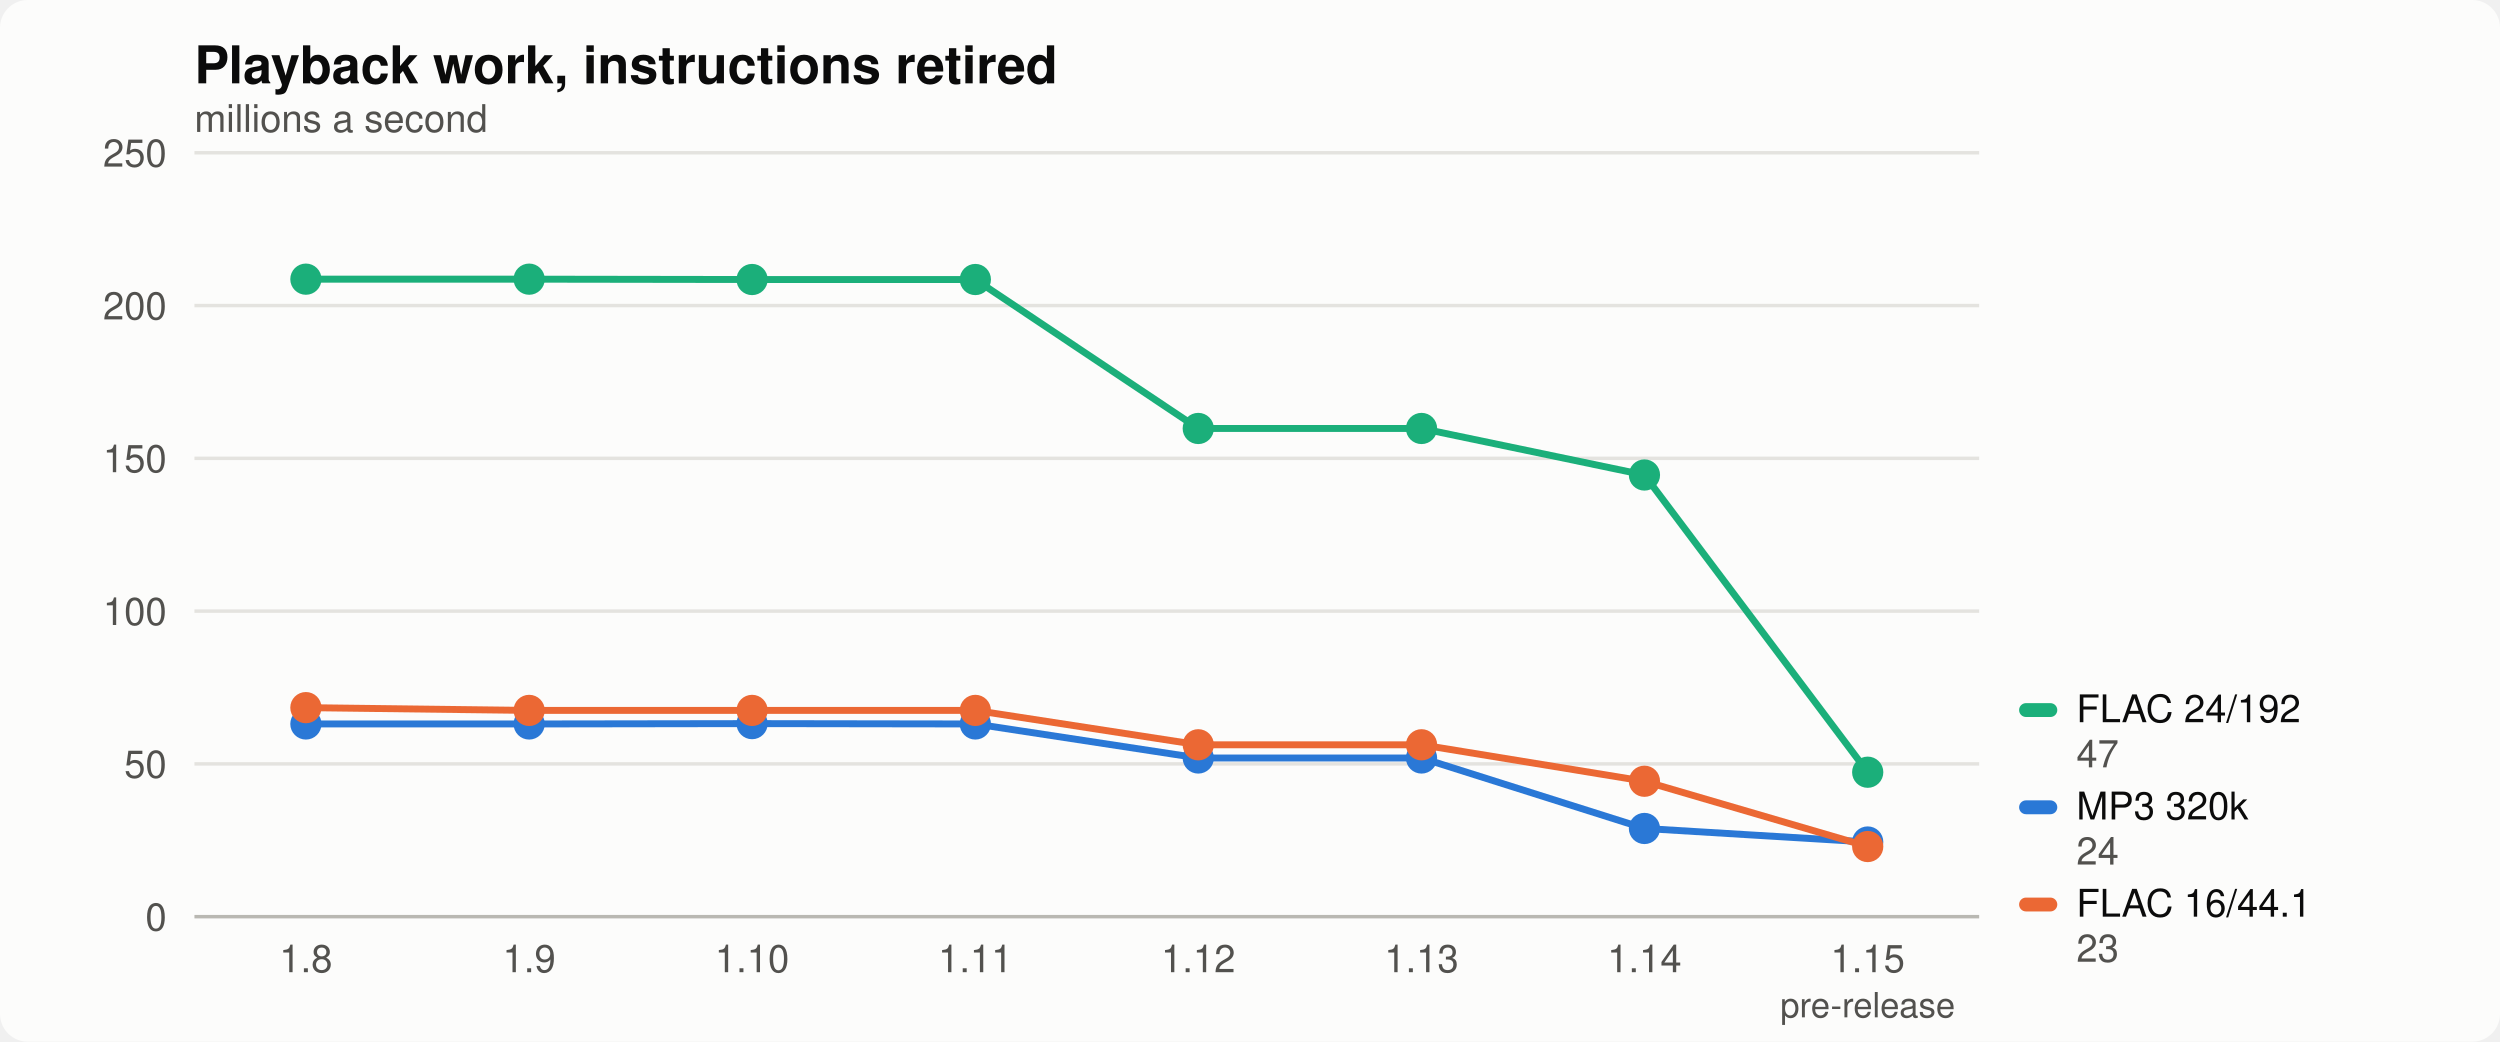
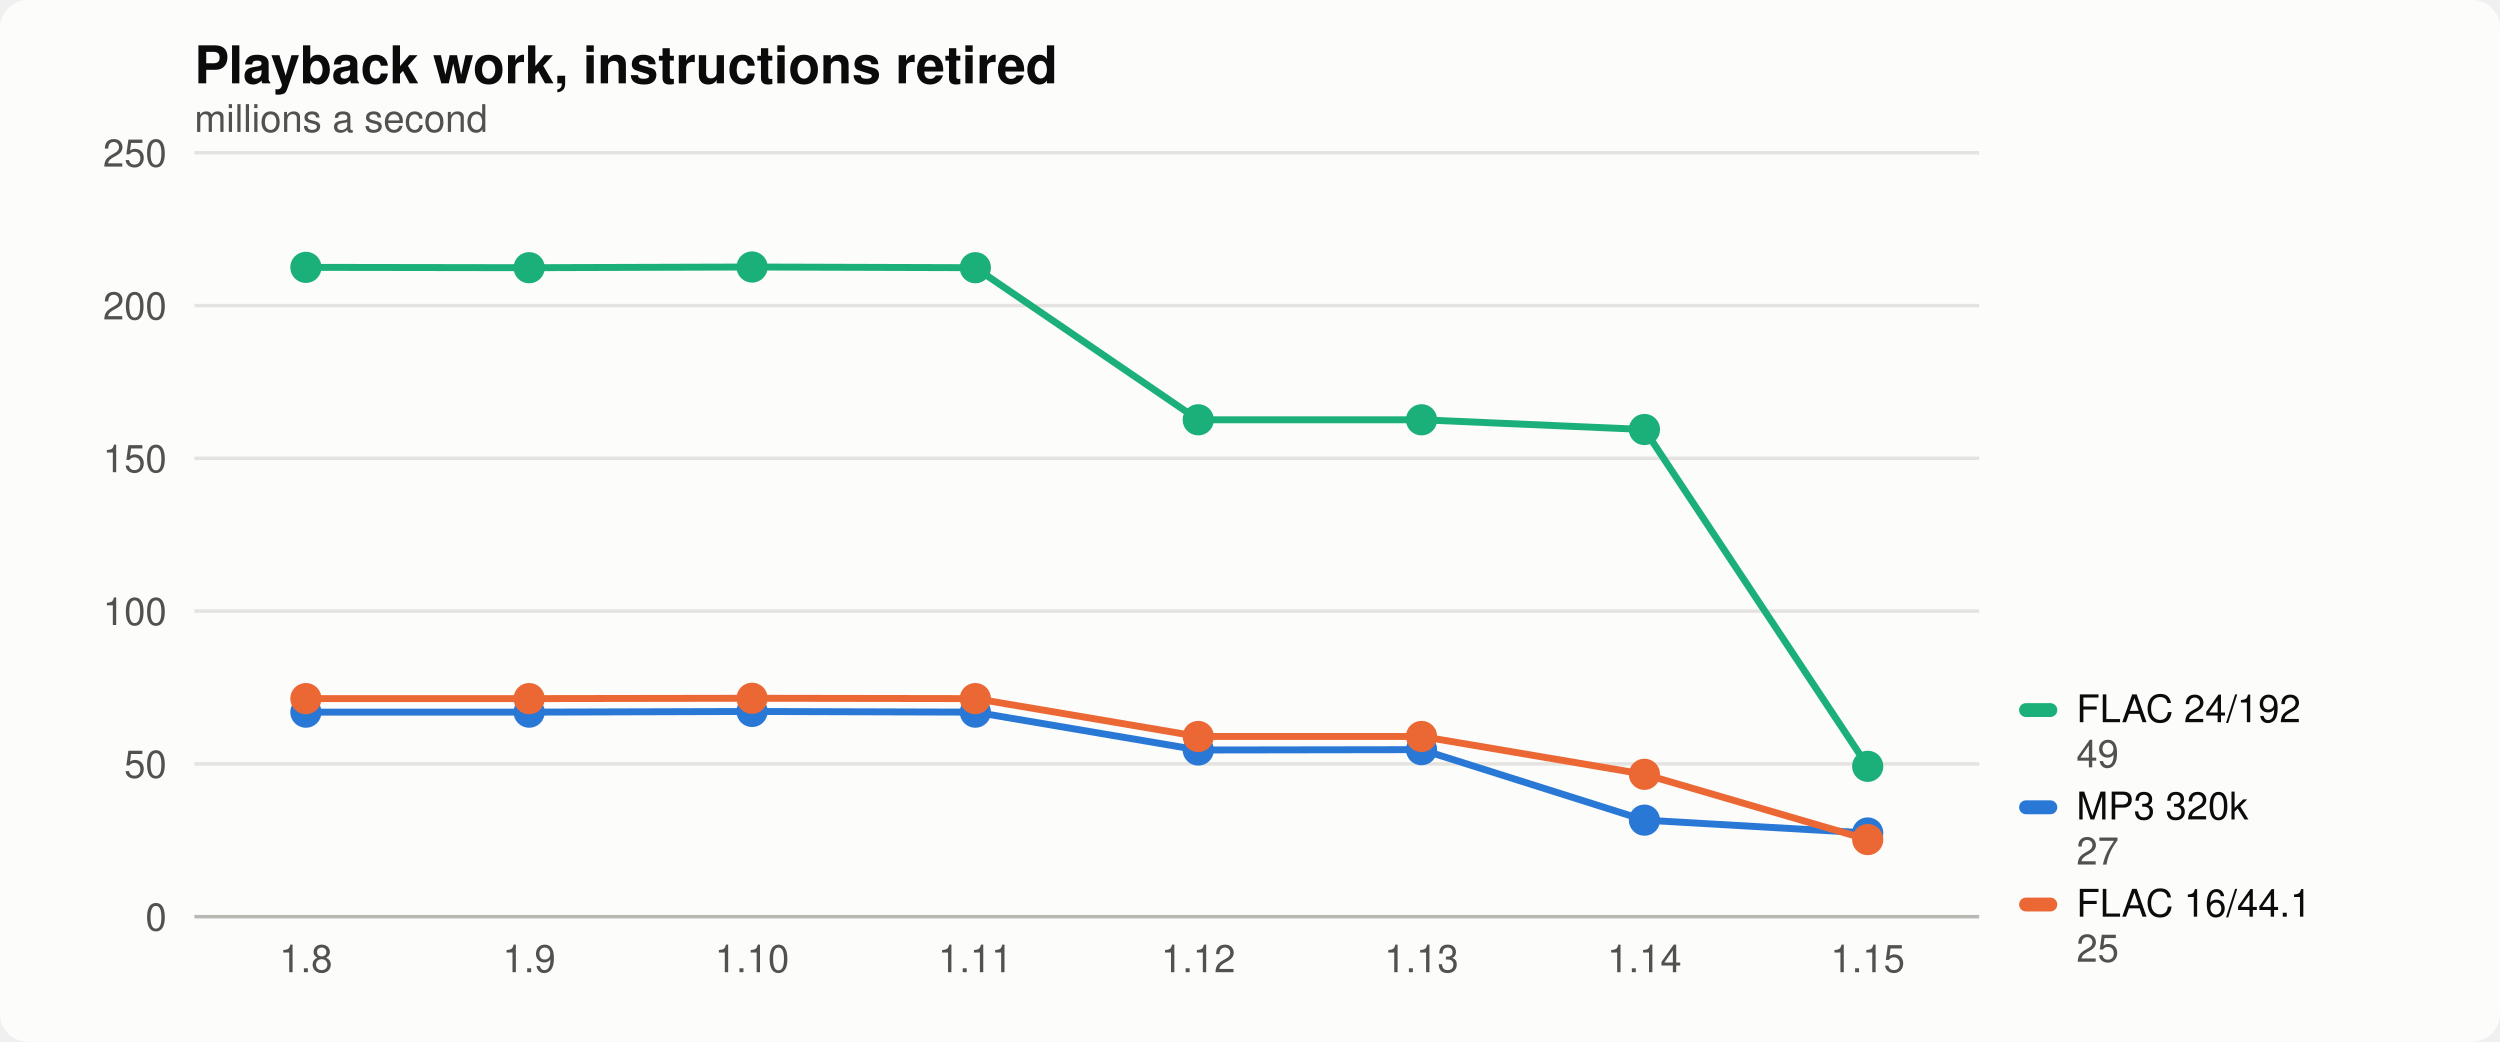
<svg xmlns="http://www.w3.org/2000/svg" viewBox="0 0 720 300" width="720" height="300" font-family="-apple-system,BlinkMacSystemFont,Segoe UI,Helvetica,Arial,sans-serif" role="img" aria-label="Playback work, instructions retired">
  <style>.bg{fill:#fcfcfb}.t{fill:#0b0b0b}.m{fill:#52514e}.g{stroke:#e4e3df}.a{stroke:#b9b8b2}.s0{stroke:#2a78d6;fill:#2a78d6}.s1{stroke:#eb6834;fill:#eb6834}.s2{stroke:#1baf7a;fill:#1baf7a}.s3{stroke:#eda100;fill:#eda100}@media (prefers-color-scheme:dark){.bg{fill:#1a1a19}.t{fill:#ffffff}.m{fill:#c3c2b7}.g{stroke:#2f2f2d}.a{stroke:#555550}.s0{stroke:#3987e5;fill:#3987e5}.s1{stroke:#d95926;fill:#d95926}.s2{stroke:#199e70;fill:#199e70}.s3{stroke:#c98500;fill:#c98500}}.l{fill:none;stroke-width:2;stroke-linejoin:round;stroke-linecap:round}</style>
  <rect class="bg" width="720" height="300" rx="8" />
  <text class="t" x="56" y="24" font-size="15" font-weight="600">Playback work, instructions retired</text>
  <text class="m" x="56" y="38" font-size="11">millions a second</text>
  <line class="a" x1="56" x2="570" y1="264.0" y2="264.0" />
  <text class="m" x="48" y="268.0" font-size="11" text-anchor="end">0</text>
  <line class="g" x1="56" x2="570" y1="220.0" y2="220.0" />
  <text class="m" x="48" y="224.0" font-size="11" text-anchor="end">50</text>
  <line class="g" x1="56" x2="570" y1="176.0" y2="176.0" />
  <text class="m" x="48" y="180.0" font-size="11" text-anchor="end">100</text>
  <line class="g" x1="56" x2="570" y1="132.0" y2="132.0" />
  <text class="m" x="48" y="136.0" font-size="11" text-anchor="end">150</text>
  <line class="g" x1="56" x2="570" y1="88.0" y2="88.0" />
  <text class="m" x="48" y="92.0" font-size="11" text-anchor="end">200</text>
  <line class="g" x1="56" x2="570" y1="44.0" y2="44.0" />
  <text class="m" x="48" y="48.0" font-size="11" text-anchor="end">250</text>
  <text class="m" x="88.1" y="280" font-size="11" text-anchor="middle">1.8</text>
  <text class="m" x="152.4" y="280" font-size="11" text-anchor="middle">1.9</text>
  <text class="m" x="216.6" y="280" font-size="11" text-anchor="middle">1.10</text>
  <text class="m" x="280.9" y="280" font-size="11" text-anchor="middle">1.11</text>
  <text class="m" x="345.1" y="280" font-size="11" text-anchor="middle">1.12</text>
  <text class="m" x="409.4" y="280" font-size="11" text-anchor="middle">1.13</text>
  <text class="m" x="473.6" y="280" font-size="11" text-anchor="middle">1.14</text>
  <text class="m" x="537.9" y="280" font-size="11" text-anchor="middle">1.15</text>
-   <text class="m" x="537.9" y="293" font-size="10" text-anchor="middle">pre-release</text>
-   <path class="l s0" d="M88.1,208.5 L152.4,208.5 L216.6,208.4 L280.9,208.5 L345.1,218.3 L409.4,218.3 L473.6,238.6 L537.9,242.5" />
-   <circle class="s0" cx="88.1" cy="208.5" r="4" stroke="none" />
-   <circle class="s0" cx="152.4" cy="208.5" r="4" stroke="none" />
-   <circle class="s0" cx="216.6" cy="208.4" r="4" stroke="none" />
-   <circle class="s0" cx="280.9" cy="208.5" r="4" stroke="none" />
-   <circle class="s0" cx="345.1" cy="218.3" r="4" stroke="none" />
-   <circle class="s0" cx="409.4" cy="218.3" r="4" stroke="none" />
-   <circle class="s0" cx="473.6" cy="238.6" r="4" stroke="none" />
-   <circle class="s0" cx="537.9" cy="242.5" r="4" stroke="none" />
-   <path class="l s1" d="M88.1,203.8 L152.4,204.6 L216.6,204.6 L280.9,204.6 L345.1,214.5 L409.4,214.5 L473.6,225.0 L537.9,243.8" />
-   <circle class="s1" cx="88.1" cy="203.8" r="4" stroke="none" />
-   <circle class="s1" cx="152.4" cy="204.6" r="4" stroke="none" />
-   <circle class="s1" cx="216.6" cy="204.6" r="4" stroke="none" />
-   <circle class="s1" cx="280.9" cy="204.6" r="4" stroke="none" />
-   <circle class="s1" cx="345.1" cy="214.5" r="4" stroke="none" />
-   <circle class="s1" cx="409.4" cy="214.5" r="4" stroke="none" />
-   <circle class="s1" cx="473.6" cy="225.0" r="4" stroke="none" />
-   <circle class="s1" cx="537.9" cy="243.8" r="4" stroke="none" />
-   <path class="l s2" d="M88.1,80.4 L152.4,80.4 L216.6,80.5 L280.9,80.5 L345.1,123.4 L409.4,123.4 L473.6,136.8 L537.9,222.4" />
-   <circle class="s2" cx="88.1" cy="80.4" r="4" stroke="none" />
-   <circle class="s2" cx="152.4" cy="80.4" r="4" stroke="none" />
-   <circle class="s2" cx="216.6" cy="80.5" r="4" stroke="none" />
-   <circle class="s2" cx="280.9" cy="80.5" r="4" stroke="none" />
-   <circle class="s2" cx="345.1" cy="123.4" r="4" stroke="none" />
-   <circle class="s2" cx="409.4" cy="123.4" r="4" stroke="none" />
-   <circle class="s2" cx="473.6" cy="136.8" r="4" stroke="none" />
-   <circle class="s2" cx="537.9" cy="222.4" r="4" stroke="none" />
+   <path class="l s0" d="M88.1,205.1 L152.4,205.1 L216.6,204.9 L280.9,205.1 L345.1,216.0 L409.4,215.9 L473.6,236.2 L537.9,239.9" />
+   <circle class="s0" cx="88.1" cy="205.1" r="4" stroke="none" />
+   <circle class="s0" cx="152.4" cy="205.1" r="4" stroke="none" />
+   <circle class="s0" cx="216.6" cy="204.9" r="4" stroke="none" />
+   <circle class="s0" cx="280.9" cy="205.1" r="4" stroke="none" />
+   <circle class="s0" cx="345.1" cy="216.0" r="4" stroke="none" />
+   <circle class="s0" cx="409.4" cy="215.9" r="4" stroke="none" />
+   <circle class="s0" cx="473.6" cy="236.2" r="4" stroke="none" />
+   <circle class="s0" cx="537.9" cy="239.9" r="4" stroke="none" />
+   <path class="l s1" d="M88.1,201.2 L152.4,201.2 L216.6,201.1 L280.9,201.2 L345.1,212.1 L409.4,212.1 L473.6,223.0 L537.9,241.8" />
+   <circle class="s1" cx="88.1" cy="201.2" r="4" stroke="none" />
+   <circle class="s1" cx="152.4" cy="201.2" r="4" stroke="none" />
+   <circle class="s1" cx="216.6" cy="201.1" r="4" stroke="none" />
+   <circle class="s1" cx="280.9" cy="201.2" r="4" stroke="none" />
+   <circle class="s1" cx="345.1" cy="212.1" r="4" stroke="none" />
+   <circle class="s1" cx="409.4" cy="212.1" r="4" stroke="none" />
+   <circle class="s1" cx="473.6" cy="223.0" r="4" stroke="none" />
+   <circle class="s1" cx="537.9" cy="241.8" r="4" stroke="none" />
+   <path class="l s2" d="M88.1,77.0 L152.4,77.1 L216.6,76.9 L280.9,77.1 L345.1,120.9 L409.4,120.9 L473.6,123.7 L537.9,220.7" />
+   <circle class="s2" cx="88.1" cy="77.0" r="4" stroke="none" />
+   <circle class="s2" cx="152.4" cy="77.1" r="4" stroke="none" />
+   <circle class="s2" cx="216.6" cy="76.9" r="4" stroke="none" />
+   <circle class="s2" cx="280.9" cy="77.1" r="4" stroke="none" />
+   <circle class="s2" cx="345.1" cy="120.9" r="4" stroke="none" />
+   <circle class="s2" cx="409.4" cy="120.9" r="4" stroke="none" />
+   <circle class="s2" cx="473.6" cy="123.7" r="4" stroke="none" />
+   <circle class="s2" cx="537.9" cy="220.7" r="4" stroke="none" />
  <rect class="s2" x="582" y="203.0" width="10" height="3" rx="1.5" stroke="none" />
  <text class="t" x="598" y="208.0" font-size="11">FLAC 24/192</text>
-   <text class="m" x="598" y="221.0" font-size="11">47</text>
+   <text class="m" x="598" y="221.0" font-size="11">49</text>
  <rect class="s0" x="582" y="231.0" width="10" height="3" rx="1.5" stroke="none" />
  <text class="t" x="598" y="236.0" font-size="11">MP3 320k</text>
-   <text class="m" x="598" y="249.0" font-size="11">24</text>
+   <text class="m" x="598" y="249.0" font-size="11">27</text>
  <rect class="s1" x="582" y="259.0" width="10" height="3" rx="1.5" stroke="none" />
  <text class="t" x="598" y="264.0" font-size="11">FLAC 16/44.1</text>
-   <text class="m" x="598" y="277.0" font-size="11">23</text>
+   <text class="m" x="598" y="277.0" font-size="11">25</text>
</svg>
